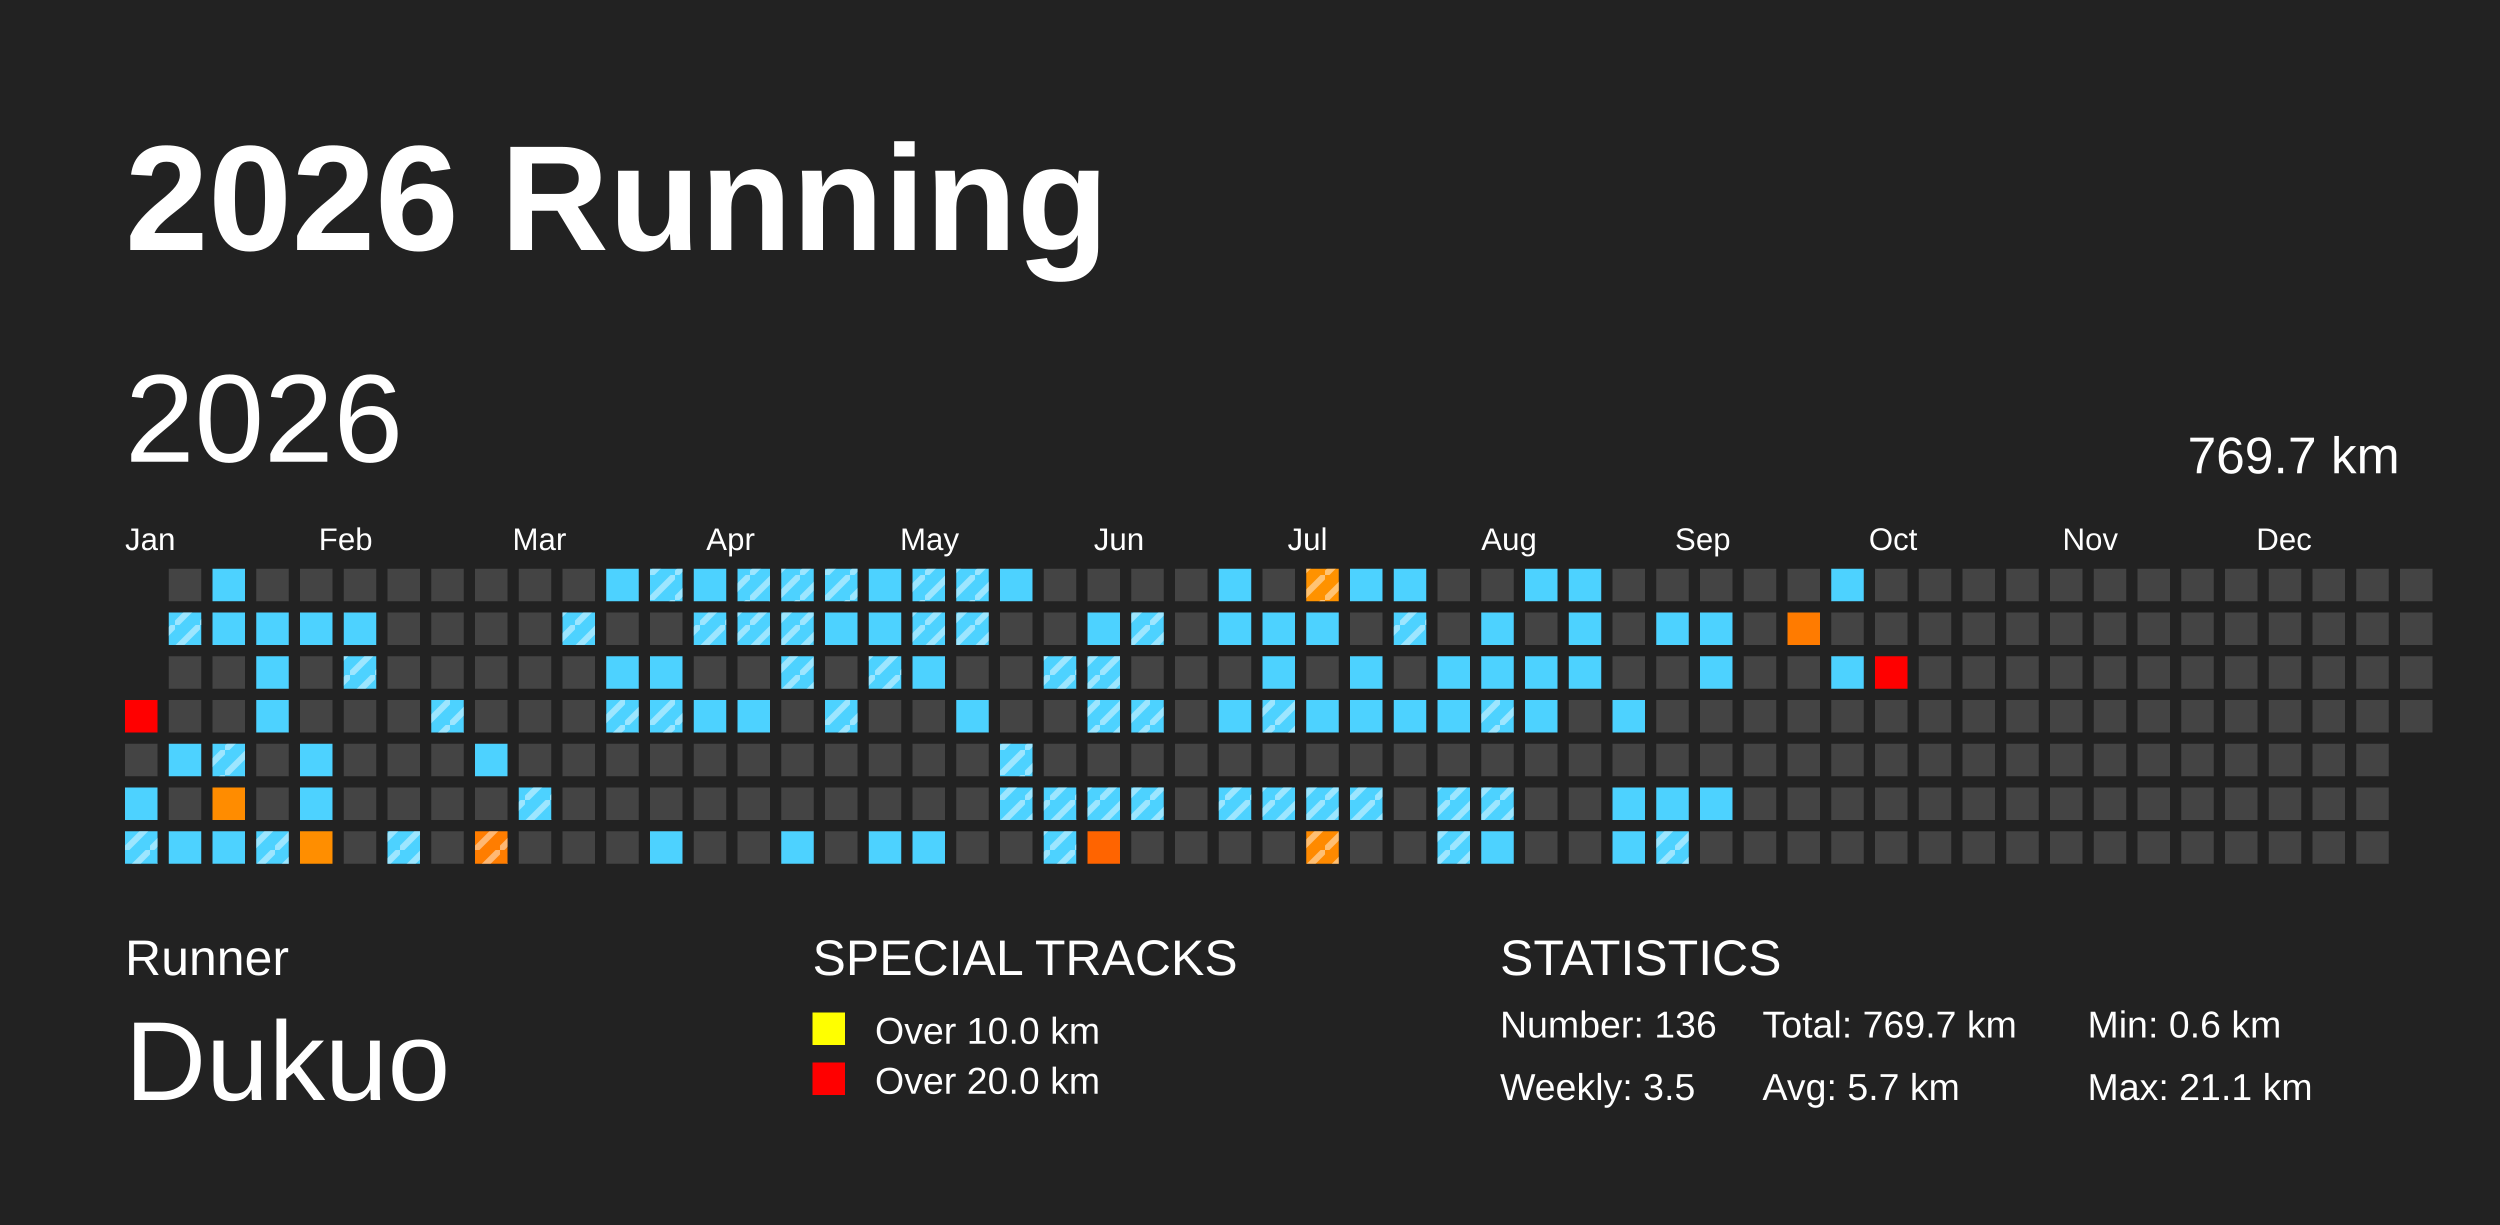
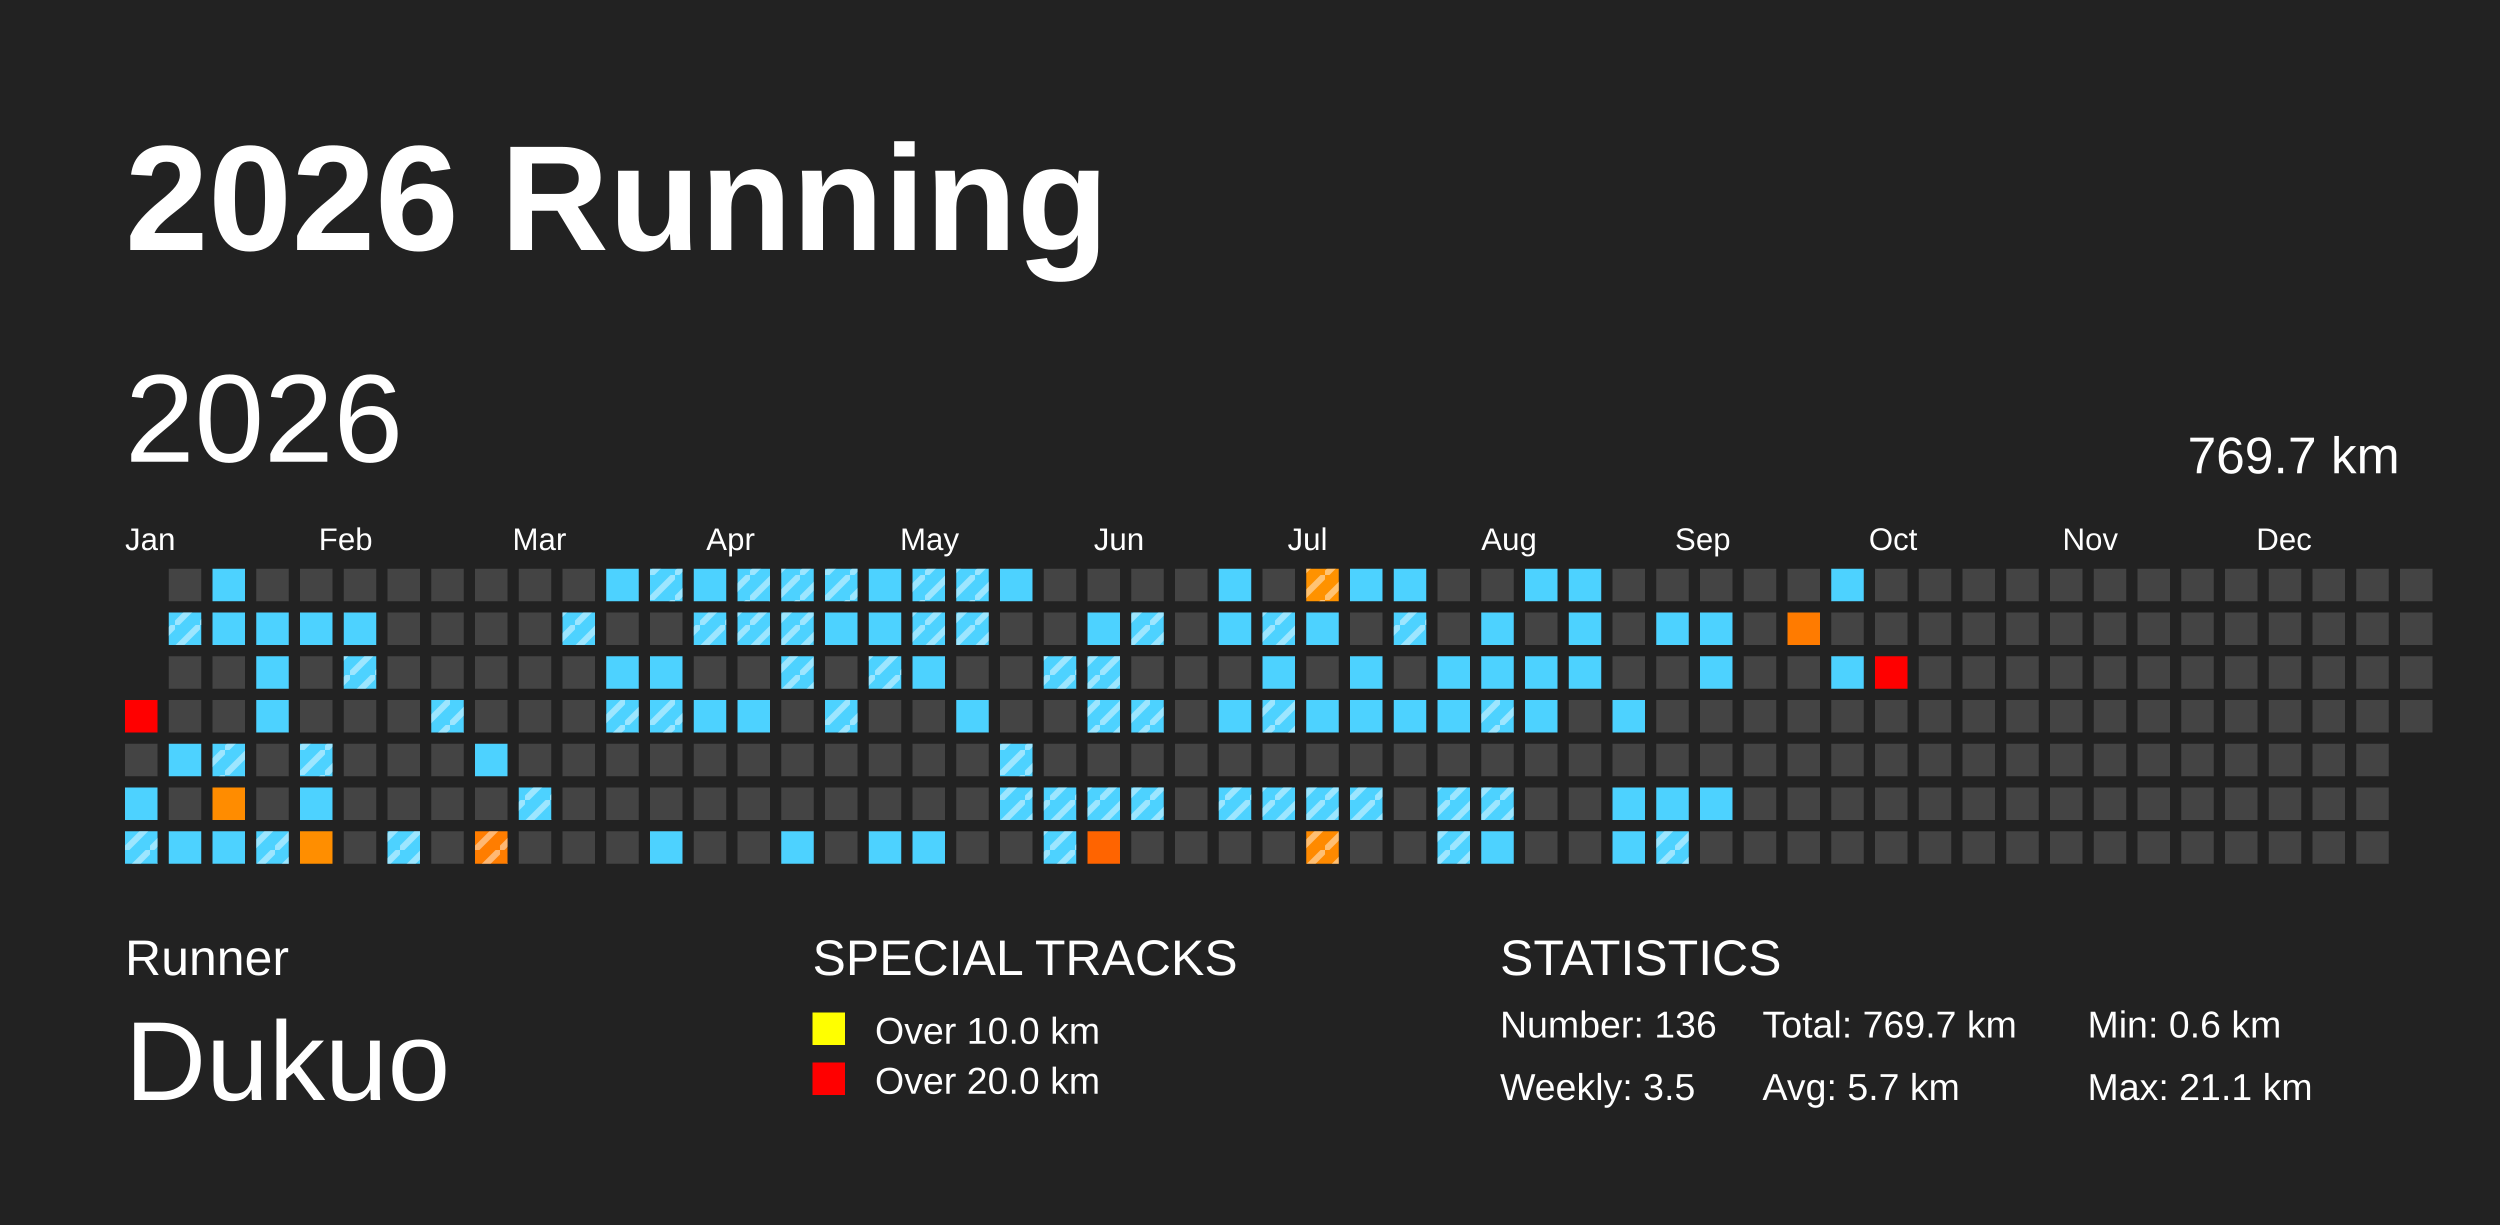
<svg xmlns="http://www.w3.org/2000/svg" baseProfile="full" height="98mm" version="1.1" viewBox="0,0,200,98" width="200mm">
  <defs>
    <pattern height="2" id="indoor-stripe" patternUnits="userSpaceOnUse" width="2">
      <line stroke="white" stroke-opacity="0.45" stroke-width="0.5" x1="0" x2="2" y1="2" y2="0" />
    </pattern>
  </defs>
  <rect fill="#222222" height="98" width="200" x="0" y="0" />
  <text fill="#FFFFFF" style="font-size:12px; font-family:Arial; font-weight:bold;" x="10" y="20">2026 Running</text>
  <text fill="#FFFFFF" style="font-size:4px; font-family:Arial" x="10" y="78">Runner</text>
  <text fill="#FFFFFF" style="font-size:9px; font-family:Arial" x="10" y="88">Dukuo</text>
  <text fill="#FFFFFF" style="font-size:4px; font-family:Arial" x="65" y="78">SPECIAL TRACKS</text>
  <rect fill="yellow" height="2.6" width="2.6" x="65" y="81" />
  <text fill="#FFFFFF" style="font-size:3px; font-family:Arial" x="70" y="83.5">Over 10.0 km</text>
  <rect fill="red" height="2.6" width="2.6" x="65" y="85" />
  <text fill="#FFFFFF" style="font-size:3px; font-family:Arial" x="70" y="87.5">Over 20.0 km</text>
  <text fill="#FFFFFF" style="font-size:4px; font-family:Arial" x="120" y="78">STATISTICS</text>
  <text fill="#FFFFFF" style="font-size:3px; font-family:Arial" x="120" y="83">Number: 136</text>
  <text fill="#FFFFFF" style="font-size:3px; font-family:Arial" x="120" y="88">Weekly: 3.5</text>
  <text fill="#FFFFFF" style="font-size:3px; font-family:Arial" x="141" y="83">Total: 769.7 km</text>
  <text fill="#FFFFFF" style="font-size:3px; font-family:Arial" x="141" y="88">Avg: 5.7 km</text>
  <text fill="#FFFFFF" style="font-size:3px; font-family:Arial" x="167" y="83">Min: 0.6 km</text>
  <text fill="#FFFFFF" style="font-size:3px; font-family:Arial" x="167" y="88">Max: 21.1 km</text>
  <text dominant-baseline="hanging" fill="#FFFFFF" style="font-size:10.0px; font-family:Arial;" x="10" y="30">2026</text>
  <text dominant-baseline="hanging" fill="#FFFFFF" style="font-size:4.125px; font-family:Arial;" x="175" y="35">769.7 km</text>
  <text fill="#FFFFFF" style="font-size:2.5px; font-family:Arial" x="10.0" y="44">Jan</text>
  <text fill="#FFFFFF" style="font-size:2.5px; font-family:Arial" x="25.5" y="44">Feb</text>
  <text fill="#FFFFFF" style="font-size:2.5px; font-family:Arial" x="41.0" y="44">Mar</text>
  <text fill="#FFFFFF" style="font-size:2.5px; font-family:Arial" x="56.5" y="44">Apr</text>
  <text fill="#FFFFFF" style="font-size:2.5px; font-family:Arial" x="72.0" y="44">May</text>
  <text fill="#FFFFFF" style="font-size:2.5px; font-family:Arial" x="87.5" y="44">Jun</text>
  <text fill="#FFFFFF" style="font-size:2.5px; font-family:Arial" x="103.0" y="44">Jul</text>
  <text fill="#FFFFFF" style="font-size:2.5px; font-family:Arial" x="118.5" y="44">Aug</text>
  <text fill="#FFFFFF" style="font-size:2.5px; font-family:Arial" x="134.0" y="44">Sep</text>
  <text fill="#FFFFFF" style="font-size:2.5px; font-family:Arial" x="149.5" y="44">Oct</text>
  <text fill="#FFFFFF" style="font-size:2.5px; font-family:Arial" x="165.0" y="44">Nov</text>
  <text fill="#FFFFFF" style="font-size:2.5px; font-family:Arial" x="180.5" y="44">Dec</text>
  <rect fill="red" height="2.6" width="2.6" x="10.0" y="56.0" />
  <rect fill="#444444" height="2.6" width="2.6" x="10.0" y="59.5" />
  <rect fill="#4dd2ff" height="2.6" width="2.6" x="10.0" y="63.0" />
  <rect fill="#4dd2ff" height="2.6" width="2.6" x="10.0" y="66.5" />
  <rect fill="url(#indoor-stripe)" height="2.6" style="pointer-events: none;" width="2.6" x="10.0" y="66.5" />
  <rect fill="#444444" height="2.6" width="2.6" x="13.5" y="45.5" />
  <rect fill="#4dd2ff" height="2.6" width="2.6" x="13.5" y="49.0" />
  <rect fill="url(#indoor-stripe)" height="2.6" style="pointer-events: none;" width="2.6" x="13.5" y="49.0" />
  <rect fill="#444444" height="2.6" width="2.6" x="13.5" y="52.5" />
  <rect fill="#444444" height="2.6" width="2.6" x="13.5" y="56.0" />
  <rect fill="#4dd2ff" height="2.6" width="2.6" x="13.5" y="59.5" />
  <rect fill="#444444" height="2.6" width="2.6" x="13.5" y="63.0" />
  <rect fill="#4dd2ff" height="2.6" width="2.6" x="13.5" y="66.5" />
  <rect fill="#4dd2ff" height="2.6" width="2.6" x="17.0" y="45.5" />
  <rect fill="#4dd2ff" height="2.6" width="2.6" x="17.0" y="49.0" />
  <rect fill="#444444" height="2.6" width="2.6" x="17.0" y="52.5" />
  <rect fill="#444444" height="2.6" width="2.6" x="17.0" y="56.0" />
  <rect fill="#4dd2ff" height="2.6" width="2.6" x="17.0" y="59.5" />
  <rect fill="url(#indoor-stripe)" height="2.6" style="pointer-events: none;" width="2.6" x="17.0" y="59.5" />
  <rect fill="#ff8c00" height="2.6" width="2.6" x="17.0" y="63.0" />
  <rect fill="#4dd2ff" height="2.6" width="2.6" x="17.0" y="66.5" />
  <rect fill="#444444" height="2.6" width="2.6" x="20.5" y="45.5" />
  <rect fill="#4dd2ff" height="2.6" width="2.6" x="20.5" y="49.0" />
  <rect fill="#4dd2ff" height="2.6" width="2.6" x="20.5" y="52.5" />
  <rect fill="#4dd2ff" height="2.6" width="2.6" x="20.5" y="56.0" />
  <rect fill="#444444" height="2.6" width="2.6" x="20.5" y="59.5" />
  <rect fill="#444444" height="2.6" width="2.6" x="20.5" y="63.0" />
  <rect fill="#4dd2ff" height="2.6" width="2.6" x="20.5" y="66.5" />
  <rect fill="url(#indoor-stripe)" height="2.6" style="pointer-events: none;" width="2.6" x="20.5" y="66.5" />
  <rect fill="#444444" height="2.6" width="2.6" x="24.0" y="45.5" />
  <rect fill="#4dd2ff" height="2.6" width="2.6" x="24.0" y="49.0" />
  <rect fill="#444444" height="2.6" width="2.6" x="24.0" y="52.5" />
  <rect fill="#444444" height="2.6" width="2.6" x="24.0" y="56.0" />
  <rect fill="#4dd2ff" height="2.6" width="2.6" x="24.0" y="59.5" />
+   <rect fill="url(#indoor-stripe)" height="2.6" style="pointer-events: none;" width="2.6" x="24.0" y="59.5" />
  <rect fill="#4dd2ff" height="2.6" width="2.6" x="24.0" y="63.0" />
  <rect fill="#ff8e00" height="2.6" width="2.6" x="24.0" y="66.5" />
  <rect fill="#444444" height="2.6" width="2.6" x="27.5" y="45.5" />
  <rect fill="#4dd2ff" height="2.6" width="2.6" x="27.5" y="49.0" />
  <rect fill="#4dd2ff" height="2.6" width="2.6" x="27.5" y="52.5" />
  <rect fill="url(#indoor-stripe)" height="2.6" style="pointer-events: none;" width="2.6" x="27.5" y="52.5" />
  <rect fill="#444444" height="2.6" width="2.6" x="27.5" y="56.0" />
  <rect fill="#444444" height="2.6" width="2.6" x="27.5" y="59.5" />
  <rect fill="#444444" height="2.6" width="2.6" x="27.5" y="63.0" />
  <rect fill="#444444" height="2.6" width="2.6" x="27.5" y="66.5" />
  <rect fill="#444444" height="2.6" width="2.6" x="31.0" y="45.5" />
  <rect fill="#444444" height="2.6" width="2.6" x="31.0" y="49.0" />
  <rect fill="#444444" height="2.6" width="2.6" x="31.0" y="52.5" />
  <rect fill="#444444" height="2.6" width="2.6" x="31.0" y="56.0" />
  <rect fill="#444444" height="2.6" width="2.6" x="31.0" y="59.5" />
  <rect fill="#444444" height="2.6" width="2.6" x="31.0" y="63.0" />
  <rect fill="#4dd2ff" height="2.6" width="2.6" x="31.0" y="66.5" />
  <rect fill="url(#indoor-stripe)" height="2.6" style="pointer-events: none;" width="2.6" x="31.0" y="66.5" />
  <rect fill="#444444" height="2.6" width="2.6" x="34.5" y="45.5" />
  <rect fill="#444444" height="2.6" width="2.6" x="34.5" y="49.0" />
  <rect fill="#444444" height="2.6" width="2.6" x="34.5" y="52.5" />
  <rect fill="#4dd2ff" height="2.6" width="2.6" x="34.5" y="56.0" />
  <rect fill="url(#indoor-stripe)" height="2.6" style="pointer-events: none;" width="2.6" x="34.5" y="56.0" />
  <rect fill="#444444" height="2.6" width="2.6" x="34.5" y="59.5" />
  <rect fill="#444444" height="2.6" width="2.6" x="34.5" y="63.0" />
  <rect fill="#444444" height="2.6" width="2.6" x="34.5" y="66.5" />
  <rect fill="#444444" height="2.6" width="2.6" x="38.0" y="45.5" />
  <rect fill="#444444" height="2.6" width="2.6" x="38.0" y="49.0" />
  <rect fill="#444444" height="2.6" width="2.6" x="38.0" y="52.5" />
  <rect fill="#444444" height="2.6" width="2.6" x="38.0" y="56.0" />
  <rect fill="#4dd2ff" height="2.6" width="2.6" x="38.0" y="59.5" />
  <rect fill="#444444" height="2.6" width="2.6" x="38.0" y="63.0" />
  <rect fill="#ff7d00" height="2.6" width="2.6" x="38.0" y="66.5" />
  <rect fill="url(#indoor-stripe)" height="2.6" style="pointer-events: none;" width="2.6" x="38.0" y="66.5" />
  <rect fill="#444444" height="2.6" width="2.6" x="41.5" y="45.5" />
  <rect fill="#444444" height="2.6" width="2.6" x="41.5" y="49.0" />
  <rect fill="#444444" height="2.6" width="2.6" x="41.5" y="52.5" />
  <rect fill="#444444" height="2.6" width="2.6" x="41.5" y="56.0" />
  <rect fill="#444444" height="2.6" width="2.6" x="41.5" y="59.5" />
  <rect fill="#4dd2ff" height="2.6" width="2.6" x="41.5" y="63.0" />
  <rect fill="url(#indoor-stripe)" height="2.6" style="pointer-events: none;" width="2.6" x="41.5" y="63.0" />
  <rect fill="#444444" height="2.6" width="2.6" x="41.5" y="66.5" />
  <rect fill="#444444" height="2.6" width="2.6" x="45.0" y="45.5" />
  <rect fill="#4dd2ff" height="2.6" width="2.6" x="45.0" y="49.0" />
  <rect fill="url(#indoor-stripe)" height="2.6" style="pointer-events: none;" width="2.6" x="45.0" y="49.0" />
  <rect fill="#444444" height="2.6" width="2.6" x="45.0" y="52.5" />
  <rect fill="#444444" height="2.6" width="2.6" x="45.0" y="56.0" />
  <rect fill="#444444" height="2.6" width="2.6" x="45.0" y="59.5" />
  <rect fill="#444444" height="2.6" width="2.6" x="45.0" y="63.0" />
  <rect fill="#444444" height="2.6" width="2.6" x="45.0" y="66.5" />
  <rect fill="#4dd2ff" height="2.6" width="2.6" x="48.5" y="45.5" />
  <rect fill="#444444" height="2.6" width="2.6" x="48.5" y="49.0" />
  <rect fill="#4dd2ff" height="2.6" width="2.6" x="48.5" y="52.5" />
  <rect fill="#4dd2ff" height="2.6" width="2.6" x="48.5" y="56.0" />
  <rect fill="url(#indoor-stripe)" height="2.6" style="pointer-events: none;" width="2.6" x="48.5" y="56.0" />
  <rect fill="#444444" height="2.6" width="2.6" x="48.5" y="59.5" />
  <rect fill="#444444" height="2.6" width="2.6" x="48.5" y="63.0" />
  <rect fill="#444444" height="2.6" width="2.6" x="48.5" y="66.5" />
  <rect fill="#4dd2ff" height="2.6" width="2.6" x="52.0" y="45.5" />
  <rect fill="url(#indoor-stripe)" height="2.6" style="pointer-events: none;" width="2.6" x="52.0" y="45.5" />
  <rect fill="#444444" height="2.6" width="2.6" x="52.0" y="49.0" />
  <rect fill="#4dd2ff" height="2.6" width="2.6" x="52.0" y="52.5" />
  <rect fill="#4dd2ff" height="2.6" width="2.6" x="52.0" y="56.0" />
  <rect fill="url(#indoor-stripe)" height="2.6" style="pointer-events: none;" width="2.6" x="52.0" y="56.0" />
  <rect fill="#444444" height="2.6" width="2.6" x="52.0" y="59.5" />
  <rect fill="#444444" height="2.6" width="2.6" x="52.0" y="63.0" />
  <rect fill="#4dd2ff" height="2.6" width="2.6" x="52.0" y="66.5" />
  <rect fill="#4dd2ff" height="2.6" width="2.6" x="55.5" y="45.5" />
  <rect fill="#4dd2ff" height="2.6" width="2.6" x="55.5" y="49.0" />
  <rect fill="url(#indoor-stripe)" height="2.6" style="pointer-events: none;" width="2.6" x="55.5" y="49.0" />
  <rect fill="#444444" height="2.6" width="2.6" x="55.5" y="52.5" />
  <rect fill="#4dd2ff" height="2.6" width="2.6" x="55.5" y="56.0" />
  <rect fill="#444444" height="2.6" width="2.6" x="55.5" y="59.5" />
  <rect fill="#444444" height="2.6" width="2.6" x="55.5" y="63.0" />
  <rect fill="#444444" height="2.6" width="2.6" x="55.5" y="66.5" />
  <rect fill="#4dd2ff" height="2.6" width="2.6" x="59.0" y="45.5" />
  <rect fill="url(#indoor-stripe)" height="2.6" style="pointer-events: none;" width="2.6" x="59.0" y="45.5" />
  <rect fill="#4dd2ff" height="2.6" width="2.6" x="59.0" y="49.0" />
  <rect fill="url(#indoor-stripe)" height="2.6" style="pointer-events: none;" width="2.6" x="59.0" y="49.0" />
  <rect fill="#444444" height="2.6" width="2.6" x="59.0" y="52.5" />
  <rect fill="#4dd2ff" height="2.6" width="2.6" x="59.0" y="56.0" />
  <rect fill="#444444" height="2.6" width="2.6" x="59.0" y="59.5" />
  <rect fill="#444444" height="2.6" width="2.6" x="59.0" y="63.0" />
  <rect fill="#444444" height="2.6" width="2.6" x="59.0" y="66.5" />
  <rect fill="#4dd2ff" height="2.6" width="2.6" x="62.5" y="45.5" />
  <rect fill="url(#indoor-stripe)" height="2.6" style="pointer-events: none;" width="2.6" x="62.5" y="45.5" />
  <rect fill="#4dd2ff" height="2.6" width="2.6" x="62.5" y="49.0" />
  <rect fill="url(#indoor-stripe)" height="2.6" style="pointer-events: none;" width="2.6" x="62.5" y="49.0" />
  <rect fill="#4dd2ff" height="2.6" width="2.6" x="62.5" y="52.5" />
  <rect fill="url(#indoor-stripe)" height="2.6" style="pointer-events: none;" width="2.6" x="62.5" y="52.5" />
  <rect fill="#444444" height="2.6" width="2.6" x="62.5" y="56.0" />
  <rect fill="#444444" height="2.6" width="2.6" x="62.5" y="59.5" />
  <rect fill="#444444" height="2.6" width="2.6" x="62.5" y="63.0" />
  <rect fill="#4dd2ff" height="2.6" width="2.6" x="62.5" y="66.5" />
  <rect fill="#4dd2ff" height="2.6" width="2.6" x="66.0" y="45.5" />
  <rect fill="url(#indoor-stripe)" height="2.6" style="pointer-events: none;" width="2.6" x="66.0" y="45.5" />
  <rect fill="#4dd2ff" height="2.6" width="2.6" x="66.0" y="49.0" />
  <rect fill="#444444" height="2.6" width="2.6" x="66.0" y="52.5" />
  <rect fill="#4dd2ff" height="2.6" width="2.6" x="66.0" y="56.0" />
  <rect fill="url(#indoor-stripe)" height="2.6" style="pointer-events: none;" width="2.6" x="66.0" y="56.0" />
  <rect fill="#444444" height="2.6" width="2.6" x="66.0" y="59.5" />
  <rect fill="#444444" height="2.6" width="2.6" x="66.0" y="63.0" />
  <rect fill="#444444" height="2.6" width="2.6" x="66.0" y="66.5" />
  <rect fill="#4dd2ff" height="2.6" width="2.6" x="69.5" y="45.5" />
  <rect fill="#4dd2ff" height="2.6" width="2.6" x="69.5" y="49.0" />
  <rect fill="#4dd2ff" height="2.6" width="2.6" x="69.5" y="52.5" />
  <rect fill="url(#indoor-stripe)" height="2.6" style="pointer-events: none;" width="2.6" x="69.5" y="52.5" />
  <rect fill="#444444" height="2.6" width="2.6" x="69.5" y="56.0" />
  <rect fill="#444444" height="2.6" width="2.6" x="69.5" y="59.5" />
  <rect fill="#444444" height="2.6" width="2.6" x="69.5" y="63.0" />
  <rect fill="#4dd2ff" height="2.6" width="2.6" x="69.5" y="66.5" />
  <rect fill="#4dd2ff" height="2.6" width="2.6" x="73.0" y="45.5" />
  <rect fill="url(#indoor-stripe)" height="2.6" style="pointer-events: none;" width="2.6" x="73.0" y="45.5" />
  <rect fill="#4dd2ff" height="2.6" width="2.6" x="73.0" y="49.0" />
  <rect fill="url(#indoor-stripe)" height="2.6" style="pointer-events: none;" width="2.6" x="73.0" y="49.0" />
  <rect fill="#4dd2ff" height="2.6" width="2.6" x="73.0" y="52.5" />
  <rect fill="#444444" height="2.6" width="2.6" x="73.0" y="56.0" />
  <rect fill="#444444" height="2.6" width="2.6" x="73.0" y="59.5" />
  <rect fill="#444444" height="2.6" width="2.6" x="73.0" y="63.0" />
  <rect fill="#4dd2ff" height="2.6" width="2.6" x="73.0" y="66.5" />
  <rect fill="#4dd2ff" height="2.6" width="2.6" x="76.5" y="45.5" />
  <rect fill="url(#indoor-stripe)" height="2.6" style="pointer-events: none;" width="2.6" x="76.5" y="45.5" />
  <rect fill="#4dd2ff" height="2.6" width="2.6" x="76.5" y="49.0" />
  <rect fill="url(#indoor-stripe)" height="2.6" style="pointer-events: none;" width="2.6" x="76.5" y="49.0" />
  <rect fill="#444444" height="2.6" width="2.6" x="76.5" y="52.5" />
  <rect fill="#4dd2ff" height="2.6" width="2.6" x="76.5" y="56.0" />
  <rect fill="#444444" height="2.6" width="2.6" x="76.5" y="59.5" />
  <rect fill="#444444" height="2.6" width="2.6" x="76.5" y="63.0" />
  <rect fill="#444444" height="2.6" width="2.6" x="76.5" y="66.5" />
  <rect fill="#4dd2ff" height="2.6" width="2.6" x="80.0" y="45.5" />
  <rect fill="#444444" height="2.6" width="2.6" x="80.0" y="49.0" />
  <rect fill="#444444" height="2.6" width="2.6" x="80.0" y="52.5" />
  <rect fill="#444444" height="2.6" width="2.6" x="80.0" y="56.0" />
  <rect fill="#4dd2ff" height="2.6" width="2.6" x="80.0" y="59.5" />
  <rect fill="url(#indoor-stripe)" height="2.6" style="pointer-events: none;" width="2.6" x="80.0" y="59.5" />
  <rect fill="#4dd2ff" height="2.6" width="2.6" x="80.0" y="63.0" />
  <rect fill="url(#indoor-stripe)" height="2.6" style="pointer-events: none;" width="2.6" x="80.0" y="63.0" />
  <rect fill="#444444" height="2.6" width="2.6" x="80.0" y="66.5" />
  <rect fill="#444444" height="2.6" width="2.6" x="83.5" y="45.5" />
  <rect fill="#444444" height="2.6" width="2.6" x="83.5" y="49.0" />
  <rect fill="#4dd2ff" height="2.6" width="2.6" x="83.5" y="52.5" />
  <rect fill="url(#indoor-stripe)" height="2.6" style="pointer-events: none;" width="2.6" x="83.5" y="52.5" />
  <rect fill="#444444" height="2.6" width="2.6" x="83.5" y="56.0" />
  <rect fill="#444444" height="2.6" width="2.6" x="83.5" y="59.5" />
  <rect fill="#4dd2ff" height="2.6" width="2.6" x="83.5" y="63.0" />
  <rect fill="url(#indoor-stripe)" height="2.6" style="pointer-events: none;" width="2.6" x="83.5" y="63.0" />
  <rect fill="#4dd2ff" height="2.6" width="2.6" x="83.5" y="66.5" />
  <rect fill="url(#indoor-stripe)" height="2.6" style="pointer-events: none;" width="2.6" x="83.5" y="66.5" />
  <rect fill="#444444" height="2.6" width="2.6" x="87.0" y="45.5" />
  <rect fill="#4dd2ff" height="2.6" width="2.6" x="87.0" y="49.0" />
  <rect fill="#4dd2ff" height="2.6" width="2.6" x="87.0" y="52.5" />
  <rect fill="url(#indoor-stripe)" height="2.6" style="pointer-events: none;" width="2.6" x="87.0" y="52.5" />
  <rect fill="#4dd2ff" height="2.6" width="2.6" x="87.0" y="56.0" />
  <rect fill="url(#indoor-stripe)" height="2.6" style="pointer-events: none;" width="2.6" x="87.0" y="56.0" />
  <rect fill="#444444" height="2.6" width="2.6" x="87.0" y="59.5" />
  <rect fill="#4dd2ff" height="2.6" width="2.6" x="87.0" y="63.0" />
  <rect fill="url(#indoor-stripe)" height="2.6" style="pointer-events: none;" width="2.6" x="87.0" y="63.0" />
  <rect fill="#ff6400" height="2.6" width="2.6" x="87.0" y="66.5" />
  <rect fill="#444444" height="2.6" width="2.6" x="90.5" y="45.5" />
  <rect fill="#4dd2ff" height="2.6" width="2.6" x="90.5" y="49.0" />
  <rect fill="url(#indoor-stripe)" height="2.6" style="pointer-events: none;" width="2.6" x="90.5" y="49.0" />
  <rect fill="#444444" height="2.6" width="2.6" x="90.5" y="52.5" />
  <rect fill="#4dd2ff" height="2.6" width="2.6" x="90.5" y="56.0" />
  <rect fill="url(#indoor-stripe)" height="2.6" style="pointer-events: none;" width="2.6" x="90.5" y="56.0" />
  <rect fill="#444444" height="2.6" width="2.6" x="90.5" y="59.5" />
  <rect fill="#4dd2ff" height="2.6" width="2.6" x="90.5" y="63.0" />
  <rect fill="url(#indoor-stripe)" height="2.6" style="pointer-events: none;" width="2.6" x="90.5" y="63.0" />
  <rect fill="#444444" height="2.6" width="2.6" x="90.5" y="66.5" />
  <rect fill="#444444" height="2.6" width="2.6" x="94.0" y="45.5" />
  <rect fill="#444444" height="2.6" width="2.6" x="94.0" y="49.0" />
  <rect fill="#444444" height="2.6" width="2.6" x="94.0" y="52.5" />
  <rect fill="#444444" height="2.6" width="2.6" x="94.0" y="56.0" />
  <rect fill="#444444" height="2.6" width="2.6" x="94.0" y="59.5" />
  <rect fill="#444444" height="2.6" width="2.6" x="94.0" y="63.0" />
  <rect fill="#444444" height="2.6" width="2.6" x="94.0" y="66.5" />
  <rect fill="#4dd2ff" height="2.6" width="2.6" x="97.5" y="45.5" />
  <rect fill="#4dd2ff" height="2.6" width="2.6" x="97.5" y="49.0" />
  <rect fill="#444444" height="2.6" width="2.6" x="97.5" y="52.5" />
  <rect fill="#4dd2ff" height="2.6" width="2.6" x="97.5" y="56.0" />
  <rect fill="#444444" height="2.6" width="2.6" x="97.5" y="59.5" />
  <rect fill="#4dd2ff" height="2.6" width="2.6" x="97.5" y="63.0" />
  <rect fill="url(#indoor-stripe)" height="2.6" style="pointer-events: none;" width="2.6" x="97.5" y="63.0" />
  <rect fill="#444444" height="2.6" width="2.6" x="97.5" y="66.5" />
  <rect fill="#444444" height="2.6" width="2.6" x="101.0" y="45.5" />
  <rect fill="#4dd2ff" height="2.6" width="2.6" x="101.0" y="49.0" />
+   <rect fill="url(#indoor-stripe)" height="2.6" style="pointer-events: none;" width="2.6" x="101.0" y="49.0" />
  <rect fill="#4dd2ff" height="2.6" width="2.6" x="101.0" y="52.5" />
  <rect fill="#4dd2ff" height="2.6" width="2.6" x="101.0" y="56.0" />
  <rect fill="url(#indoor-stripe)" height="2.6" style="pointer-events: none;" width="2.6" x="101.0" y="56.0" />
  <rect fill="#444444" height="2.6" width="2.6" x="101.0" y="59.5" />
  <rect fill="#4dd2ff" height="2.6" width="2.6" x="101.0" y="63.0" />
  <rect fill="url(#indoor-stripe)" height="2.6" style="pointer-events: none;" width="2.6" x="101.0" y="63.0" />
  <rect fill="#444444" height="2.6" width="2.6" x="101.0" y="66.5" />
  <rect fill="#ff9200" height="2.6" width="2.6" x="104.5" y="45.5" />
  <rect fill="url(#indoor-stripe)" height="2.6" style="pointer-events: none;" width="2.6" x="104.5" y="45.5" />
  <rect fill="#4dd2ff" height="2.6" width="2.6" x="104.5" y="49.0" />
  <rect fill="#444444" height="2.6" width="2.6" x="104.5" y="52.5" />
  <rect fill="#4dd2ff" height="2.6" width="2.6" x="104.5" y="56.0" />
  <rect fill="#444444" height="2.6" width="2.6" x="104.5" y="59.5" />
  <rect fill="#4dd2ff" height="2.6" width="2.6" x="104.5" y="63.0" />
  <rect fill="url(#indoor-stripe)" height="2.6" style="pointer-events: none;" width="2.6" x="104.5" y="63.0" />
  <rect fill="#ff8a00" height="2.6" width="2.6" x="104.5" y="66.5" />
  <rect fill="url(#indoor-stripe)" height="2.6" style="pointer-events: none;" width="2.6" x="104.5" y="66.5" />
  <rect fill="#4dd2ff" height="2.6" width="2.6" x="108.0" y="45.5" />
  <rect fill="#444444" height="2.6" width="2.6" x="108.0" y="49.0" />
  <rect fill="#4dd2ff" height="2.6" width="2.6" x="108.0" y="52.5" />
  <rect fill="#4dd2ff" height="2.6" width="2.6" x="108.0" y="56.0" />
  <rect fill="#444444" height="2.6" width="2.6" x="108.0" y="59.5" />
  <rect fill="#4dd2ff" height="2.6" width="2.6" x="108.0" y="63.0" />
  <rect fill="url(#indoor-stripe)" height="2.6" style="pointer-events: none;" width="2.6" x="108.0" y="63.0" />
  <rect fill="#444444" height="2.6" width="2.6" x="108.0" y="66.5" />
  <rect fill="#4dd2ff" height="2.6" width="2.6" x="111.5" y="45.5" />
  <rect fill="#4dd2ff" height="2.6" width="2.6" x="111.5" y="49.0" />
  <rect fill="url(#indoor-stripe)" height="2.6" style="pointer-events: none;" width="2.6" x="111.5" y="49.0" />
  <rect fill="#444444" height="2.6" width="2.6" x="111.5" y="52.5" />
  <rect fill="#4dd2ff" height="2.6" width="2.6" x="111.5" y="56.0" />
  <rect fill="#444444" height="2.6" width="2.6" x="111.5" y="59.5" />
  <rect fill="#444444" height="2.6" width="2.6" x="111.5" y="63.0" />
  <rect fill="#444444" height="2.6" width="2.6" x="111.5" y="66.5" />
  <rect fill="#444444" height="2.6" width="2.6" x="115.0" y="45.5" />
  <rect fill="#444444" height="2.6" width="2.6" x="115.0" y="49.0" />
  <rect fill="#4dd2ff" height="2.6" width="2.6" x="115.0" y="52.5" />
  <rect fill="#4dd2ff" height="2.6" width="2.6" x="115.0" y="56.0" />
  <rect fill="#444444" height="2.6" width="2.6" x="115.0" y="59.5" />
  <rect fill="#4dd2ff" height="2.6" width="2.6" x="115.0" y="63.0" />
  <rect fill="url(#indoor-stripe)" height="2.6" style="pointer-events: none;" width="2.6" x="115.0" y="63.0" />
  <rect fill="#4dd2ff" height="2.6" width="2.6" x="115.0" y="66.5" />
  <rect fill="url(#indoor-stripe)" height="2.6" style="pointer-events: none;" width="2.6" x="115.0" y="66.5" />
  <rect fill="#444444" height="2.6" width="2.6" x="118.5" y="45.5" />
  <rect fill="#4dd2ff" height="2.6" width="2.6" x="118.5" y="49.0" />
  <rect fill="#4dd2ff" height="2.6" width="2.6" x="118.5" y="52.5" />
  <rect fill="#4dd2ff" height="2.6" width="2.6" x="118.5" y="56.0" />
  <rect fill="url(#indoor-stripe)" height="2.6" style="pointer-events: none;" width="2.6" x="118.5" y="56.0" />
  <rect fill="#444444" height="2.6" width="2.6" x="118.5" y="59.5" />
  <rect fill="#4dd2ff" height="2.6" width="2.6" x="118.5" y="63.0" />
  <rect fill="url(#indoor-stripe)" height="2.6" style="pointer-events: none;" width="2.6" x="118.5" y="63.0" />
  <rect fill="#4dd2ff" height="2.6" width="2.6" x="118.5" y="66.5" />
  <rect fill="#4dd2ff" height="2.6" width="2.6" x="122.0" y="45.5" />
  <rect fill="#444444" height="2.6" width="2.6" x="122.0" y="49.0" />
  <rect fill="#4dd2ff" height="2.6" width="2.6" x="122.0" y="52.5" />
  <rect fill="#4dd2ff" height="2.6" width="2.6" x="122.0" y="56.0" />
  <rect fill="#444444" height="2.6" width="2.6" x="122.0" y="59.5" />
  <rect fill="#444444" height="2.6" width="2.6" x="122.0" y="63.0" />
  <rect fill="#444444" height="2.6" width="2.6" x="122.0" y="66.5" />
  <rect fill="#4dd2ff" height="2.6" width="2.6" x="125.5" y="45.5" />
  <rect fill="#4dd2ff" height="2.6" width="2.6" x="125.5" y="49.0" />
  <rect fill="#4dd2ff" height="2.6" width="2.6" x="125.5" y="52.5" />
  <rect fill="#444444" height="2.6" width="2.6" x="125.5" y="56.0" />
  <rect fill="#444444" height="2.6" width="2.6" x="125.5" y="59.5" />
  <rect fill="#444444" height="2.6" width="2.6" x="125.5" y="63.0" />
  <rect fill="#444444" height="2.6" width="2.6" x="125.5" y="66.5" />
  <rect fill="#444444" height="2.6" width="2.6" x="129.0" y="45.5" />
  <rect fill="#444444" height="2.6" width="2.6" x="129.0" y="49.0" />
  <rect fill="#444444" height="2.6" width="2.6" x="129.0" y="52.5" />
  <rect fill="#4dd2ff" height="2.6" width="2.6" x="129.0" y="56.0" />
  <rect fill="#444444" height="2.6" width="2.6" x="129.0" y="59.5" />
  <rect fill="#4dd2ff" height="2.6" width="2.6" x="129.0" y="63.0" />
  <rect fill="#4dd2ff" height="2.6" width="2.6" x="129.0" y="66.5" />
  <rect fill="#444444" height="2.6" width="2.6" x="132.5" y="45.5" />
  <rect fill="#4dd2ff" height="2.6" width="2.6" x="132.5" y="49.0" />
  <rect fill="#444444" height="2.6" width="2.6" x="132.5" y="52.5" />
  <rect fill="#444444" height="2.6" width="2.6" x="132.5" y="56.0" />
  <rect fill="#444444" height="2.6" width="2.6" x="132.5" y="59.5" />
  <rect fill="#4dd2ff" height="2.6" width="2.6" x="132.5" y="63.0" />
  <rect fill="#4dd2ff" height="2.6" width="2.6" x="132.5" y="66.5" />
  <rect fill="url(#indoor-stripe)" height="2.6" style="pointer-events: none;" width="2.6" x="132.5" y="66.5" />
  <rect fill="#444444" height="2.6" width="2.6" x="136.0" y="45.5" />
  <rect fill="#4dd2ff" height="2.6" width="2.6" x="136.0" y="49.0" />
  <rect fill="#4dd2ff" height="2.6" width="2.6" x="136.0" y="52.5" />
  <rect fill="#444444" height="2.6" width="2.6" x="136.0" y="56.0" />
  <rect fill="#444444" height="2.6" width="2.6" x="136.0" y="59.5" />
  <rect fill="#4dd2ff" height="2.6" width="2.6" x="136.0" y="63.0" />
  <rect fill="#444444" height="2.6" width="2.6" x="136.0" y="66.5" />
  <rect fill="#444444" height="2.6" width="2.6" x="139.5" y="45.5" />
  <rect fill="#444444" height="2.6" width="2.6" x="139.5" y="49.0" />
  <rect fill="#444444" height="2.6" width="2.6" x="139.5" y="52.5" />
  <rect fill="#444444" height="2.6" width="2.6" x="139.5" y="56.0" />
  <rect fill="#444444" height="2.6" width="2.6" x="139.5" y="59.5" />
  <rect fill="#444444" height="2.6" width="2.6" x="139.5" y="63.0" />
  <rect fill="#444444" height="2.6" width="2.6" x="139.5" y="66.5" />
  <rect fill="#444444" height="2.6" width="2.6" x="143.0" y="45.5" />
  <rect fill="#ff7b00" height="2.6" width="2.6" x="143.0" y="49.0" />
  <rect fill="#444444" height="2.6" width="2.6" x="143.0" y="52.5" />
  <rect fill="#444444" height="2.6" width="2.6" x="143.0" y="56.0" />
  <rect fill="#444444" height="2.6" width="2.6" x="143.0" y="59.5" />
  <rect fill="#444444" height="2.6" width="2.6" x="143.0" y="63.0" />
  <rect fill="#444444" height="2.6" width="2.6" x="143.0" y="66.5" />
  <rect fill="#4dd2ff" height="2.6" width="2.6" x="146.5" y="45.5" />
  <rect fill="#444444" height="2.6" width="2.6" x="146.5" y="49.0" />
  <rect fill="#4dd2ff" height="2.6" width="2.6" x="146.5" y="52.5" />
  <rect fill="#444444" height="2.6" width="2.6" x="146.5" y="56.0" />
  <rect fill="#444444" height="2.6" width="2.6" x="146.5" y="59.5" />
  <rect fill="#444444" height="2.6" width="2.6" x="146.5" y="63.0" />
  <rect fill="#444444" height="2.6" width="2.6" x="146.5" y="66.5" />
  <rect fill="#444444" height="2.6" width="2.6" x="150.0" y="45.5" />
  <rect fill="#444444" height="2.6" width="2.6" x="150.0" y="49.0" />
  <rect fill="red" height="2.6" width="2.6" x="150.0" y="52.5" />
  <rect fill="#444444" height="2.6" width="2.6" x="150.0" y="56.0" />
  <rect fill="#444444" height="2.6" width="2.6" x="150.0" y="59.5" />
  <rect fill="#444444" height="2.6" width="2.6" x="150.0" y="63.0" />
  <rect fill="#444444" height="2.6" width="2.6" x="150.0" y="66.5" />
  <rect fill="#444444" height="2.6" width="2.6" x="153.5" y="45.5" />
  <rect fill="#444444" height="2.6" width="2.6" x="153.5" y="49.0" />
  <rect fill="#444444" height="2.6" width="2.6" x="153.5" y="52.5" />
  <rect fill="#444444" height="2.6" width="2.6" x="153.5" y="56.0" />
  <rect fill="#444444" height="2.6" width="2.6" x="153.5" y="59.5" />
  <rect fill="#444444" height="2.6" width="2.6" x="153.5" y="63.0" />
  <rect fill="#444444" height="2.6" width="2.6" x="153.5" y="66.5" />
  <rect fill="#444444" height="2.6" width="2.6" x="157.0" y="45.5" />
  <rect fill="#444444" height="2.6" width="2.6" x="157.0" y="49.0" />
  <rect fill="#444444" height="2.6" width="2.6" x="157.0" y="52.5" />
  <rect fill="#444444" height="2.6" width="2.6" x="157.0" y="56.0" />
  <rect fill="#444444" height="2.6" width="2.6" x="157.0" y="59.5" />
  <rect fill="#444444" height="2.6" width="2.6" x="157.0" y="63.0" />
  <rect fill="#444444" height="2.6" width="2.6" x="157.0" y="66.5" />
  <rect fill="#444444" height="2.6" width="2.6" x="160.5" y="45.5" />
  <rect fill="#444444" height="2.6" width="2.6" x="160.5" y="49.0" />
  <rect fill="#444444" height="2.6" width="2.6" x="160.5" y="52.5" />
  <rect fill="#444444" height="2.6" width="2.6" x="160.5" y="56.0" />
  <rect fill="#444444" height="2.6" width="2.6" x="160.5" y="59.5" />
  <rect fill="#444444" height="2.6" width="2.6" x="160.5" y="63.0" />
  <rect fill="#444444" height="2.6" width="2.6" x="160.5" y="66.5" />
  <rect fill="#444444" height="2.6" width="2.6" x="164.0" y="45.5" />
  <rect fill="#444444" height="2.6" width="2.6" x="164.0" y="49.0" />
  <rect fill="#444444" height="2.6" width="2.6" x="164.0" y="52.5" />
  <rect fill="#444444" height="2.6" width="2.6" x="164.0" y="56.0" />
  <rect fill="#444444" height="2.6" width="2.6" x="164.0" y="59.5" />
  <rect fill="#444444" height="2.6" width="2.6" x="164.0" y="63.0" />
  <rect fill="#444444" height="2.6" width="2.6" x="164.0" y="66.5" />
  <rect fill="#444444" height="2.6" width="2.6" x="167.5" y="45.5" />
  <rect fill="#444444" height="2.6" width="2.6" x="167.5" y="49.0" />
  <rect fill="#444444" height="2.6" width="2.6" x="167.5" y="52.5" />
  <rect fill="#444444" height="2.6" width="2.6" x="167.5" y="56.0" />
  <rect fill="#444444" height="2.6" width="2.6" x="167.5" y="59.5" />
  <rect fill="#444444" height="2.6" width="2.6" x="167.5" y="63.0" />
  <rect fill="#444444" height="2.6" width="2.6" x="167.5" y="66.5" />
  <rect fill="#444444" height="2.6" width="2.6" x="171.0" y="45.5" />
  <rect fill="#444444" height="2.6" width="2.6" x="171.0" y="49.0" />
  <rect fill="#444444" height="2.6" width="2.6" x="171.0" y="52.5" />
  <rect fill="#444444" height="2.6" width="2.6" x="171.0" y="56.0" />
  <rect fill="#444444" height="2.6" width="2.6" x="171.0" y="59.5" />
  <rect fill="#444444" height="2.6" width="2.6" x="171.0" y="63.0" />
  <rect fill="#444444" height="2.6" width="2.6" x="171.0" y="66.5" />
  <rect fill="#444444" height="2.6" width="2.6" x="174.5" y="45.5" />
  <rect fill="#444444" height="2.6" width="2.6" x="174.5" y="49.0" />
  <rect fill="#444444" height="2.6" width="2.6" x="174.5" y="52.5" />
  <rect fill="#444444" height="2.6" width="2.6" x="174.5" y="56.0" />
  <rect fill="#444444" height="2.6" width="2.6" x="174.5" y="59.5" />
  <rect fill="#444444" height="2.6" width="2.6" x="174.5" y="63.0" />
  <rect fill="#444444" height="2.6" width="2.6" x="174.5" y="66.5" />
  <rect fill="#444444" height="2.6" width="2.6" x="178.0" y="45.5" />
  <rect fill="#444444" height="2.6" width="2.6" x="178.0" y="49.0" />
  <rect fill="#444444" height="2.6" width="2.6" x="178.0" y="52.5" />
  <rect fill="#444444" height="2.6" width="2.6" x="178.0" y="56.0" />
  <rect fill="#444444" height="2.6" width="2.6" x="178.0" y="59.5" />
  <rect fill="#444444" height="2.6" width="2.6" x="178.0" y="63.0" />
  <rect fill="#444444" height="2.6" width="2.6" x="178.0" y="66.5" />
  <rect fill="#444444" height="2.6" width="2.6" x="181.5" y="45.5" />
  <rect fill="#444444" height="2.6" width="2.6" x="181.5" y="49.0" />
  <rect fill="#444444" height="2.6" width="2.6" x="181.5" y="52.5" />
  <rect fill="#444444" height="2.6" width="2.6" x="181.5" y="56.0" />
  <rect fill="#444444" height="2.6" width="2.6" x="181.5" y="59.5" />
  <rect fill="#444444" height="2.6" width="2.6" x="181.5" y="63.0" />
  <rect fill="#444444" height="2.6" width="2.6" x="181.5" y="66.5" />
  <rect fill="#444444" height="2.6" width="2.6" x="185.0" y="45.5" />
  <rect fill="#444444" height="2.6" width="2.6" x="185.0" y="49.0" />
  <rect fill="#444444" height="2.6" width="2.6" x="185.0" y="52.5" />
  <rect fill="#444444" height="2.6" width="2.6" x="185.0" y="56.0" />
  <rect fill="#444444" height="2.6" width="2.6" x="185.0" y="59.5" />
  <rect fill="#444444" height="2.6" width="2.6" x="185.0" y="63.0" />
  <rect fill="#444444" height="2.6" width="2.6" x="185.0" y="66.5" />
  <rect fill="#444444" height="2.6" width="2.6" x="188.5" y="45.5" />
  <rect fill="#444444" height="2.6" width="2.6" x="188.5" y="49.0" />
  <rect fill="#444444" height="2.6" width="2.6" x="188.5" y="52.5" />
  <rect fill="#444444" height="2.6" width="2.6" x="188.5" y="56.0" />
  <rect fill="#444444" height="2.6" width="2.6" x="188.5" y="59.5" />
  <rect fill="#444444" height="2.6" width="2.6" x="188.5" y="63.0" />
  <rect fill="#444444" height="2.6" width="2.6" x="188.5" y="66.5" />
  <rect fill="#444444" height="2.6" width="2.6" x="192.0" y="45.5" />
  <rect fill="#444444" height="2.6" width="2.6" x="192.0" y="49.0" />
  <rect fill="#444444" height="2.6" width="2.6" x="192.0" y="52.5" />
  <rect fill="#444444" height="2.6" width="2.6" x="192.0" y="56.0" />
</svg>
